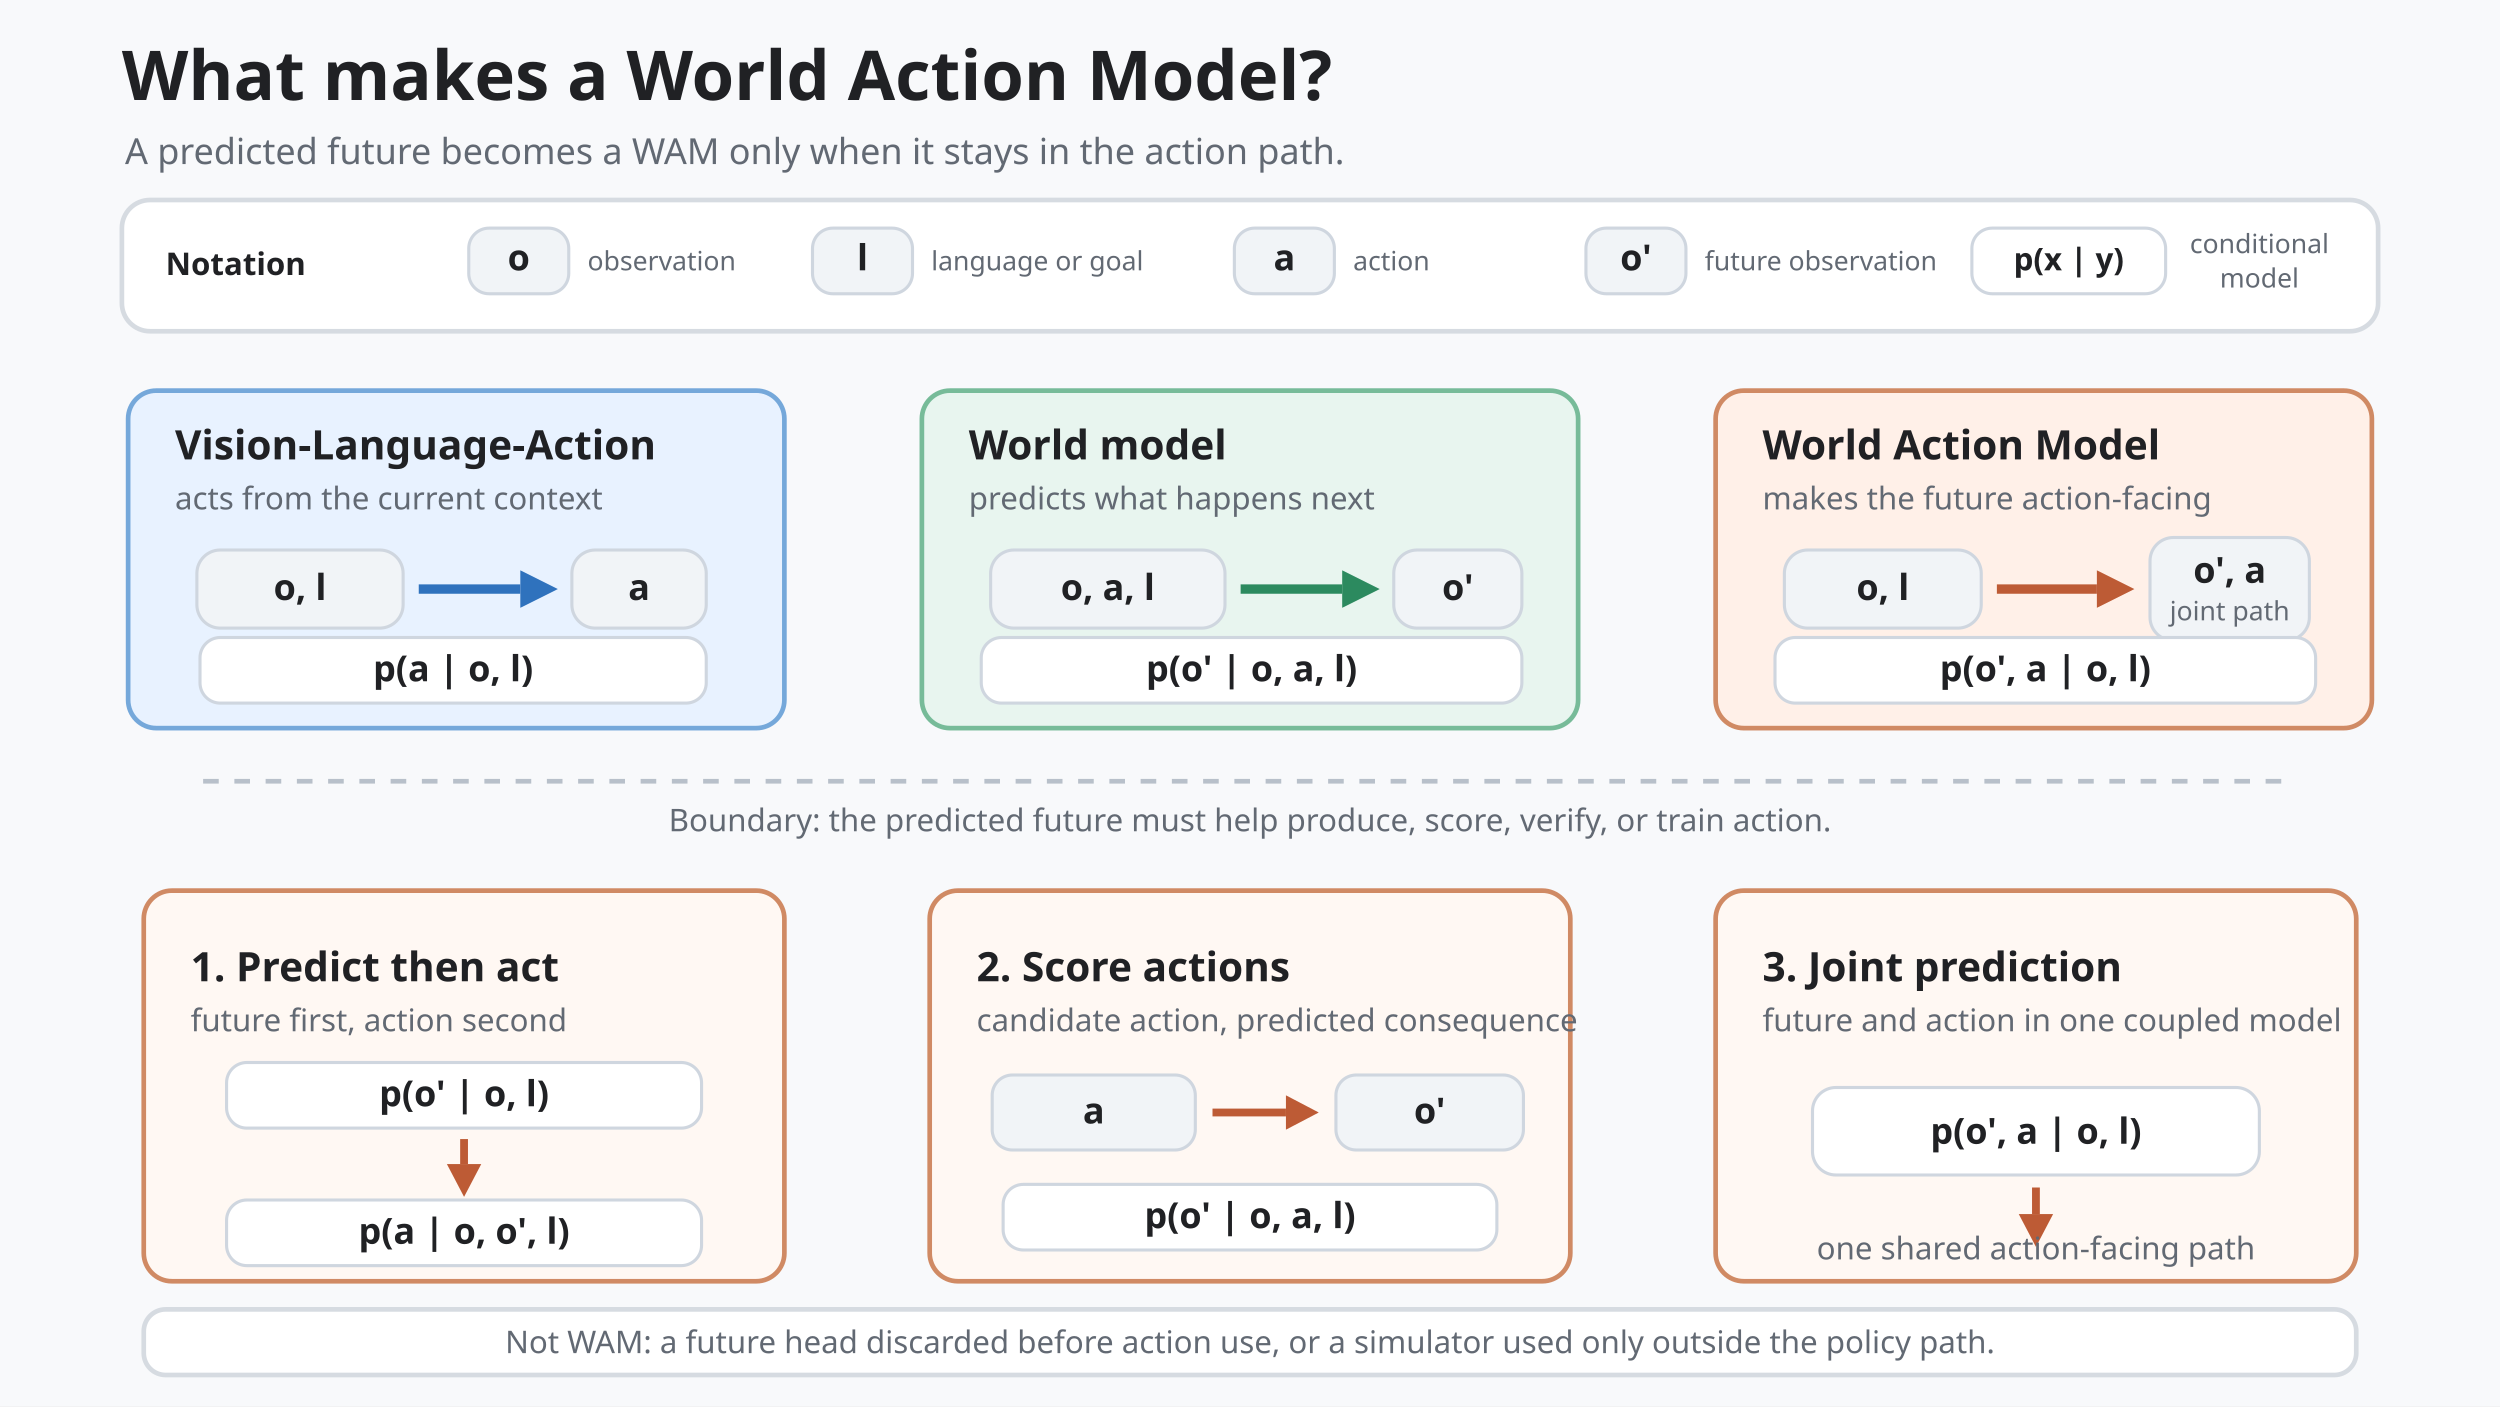
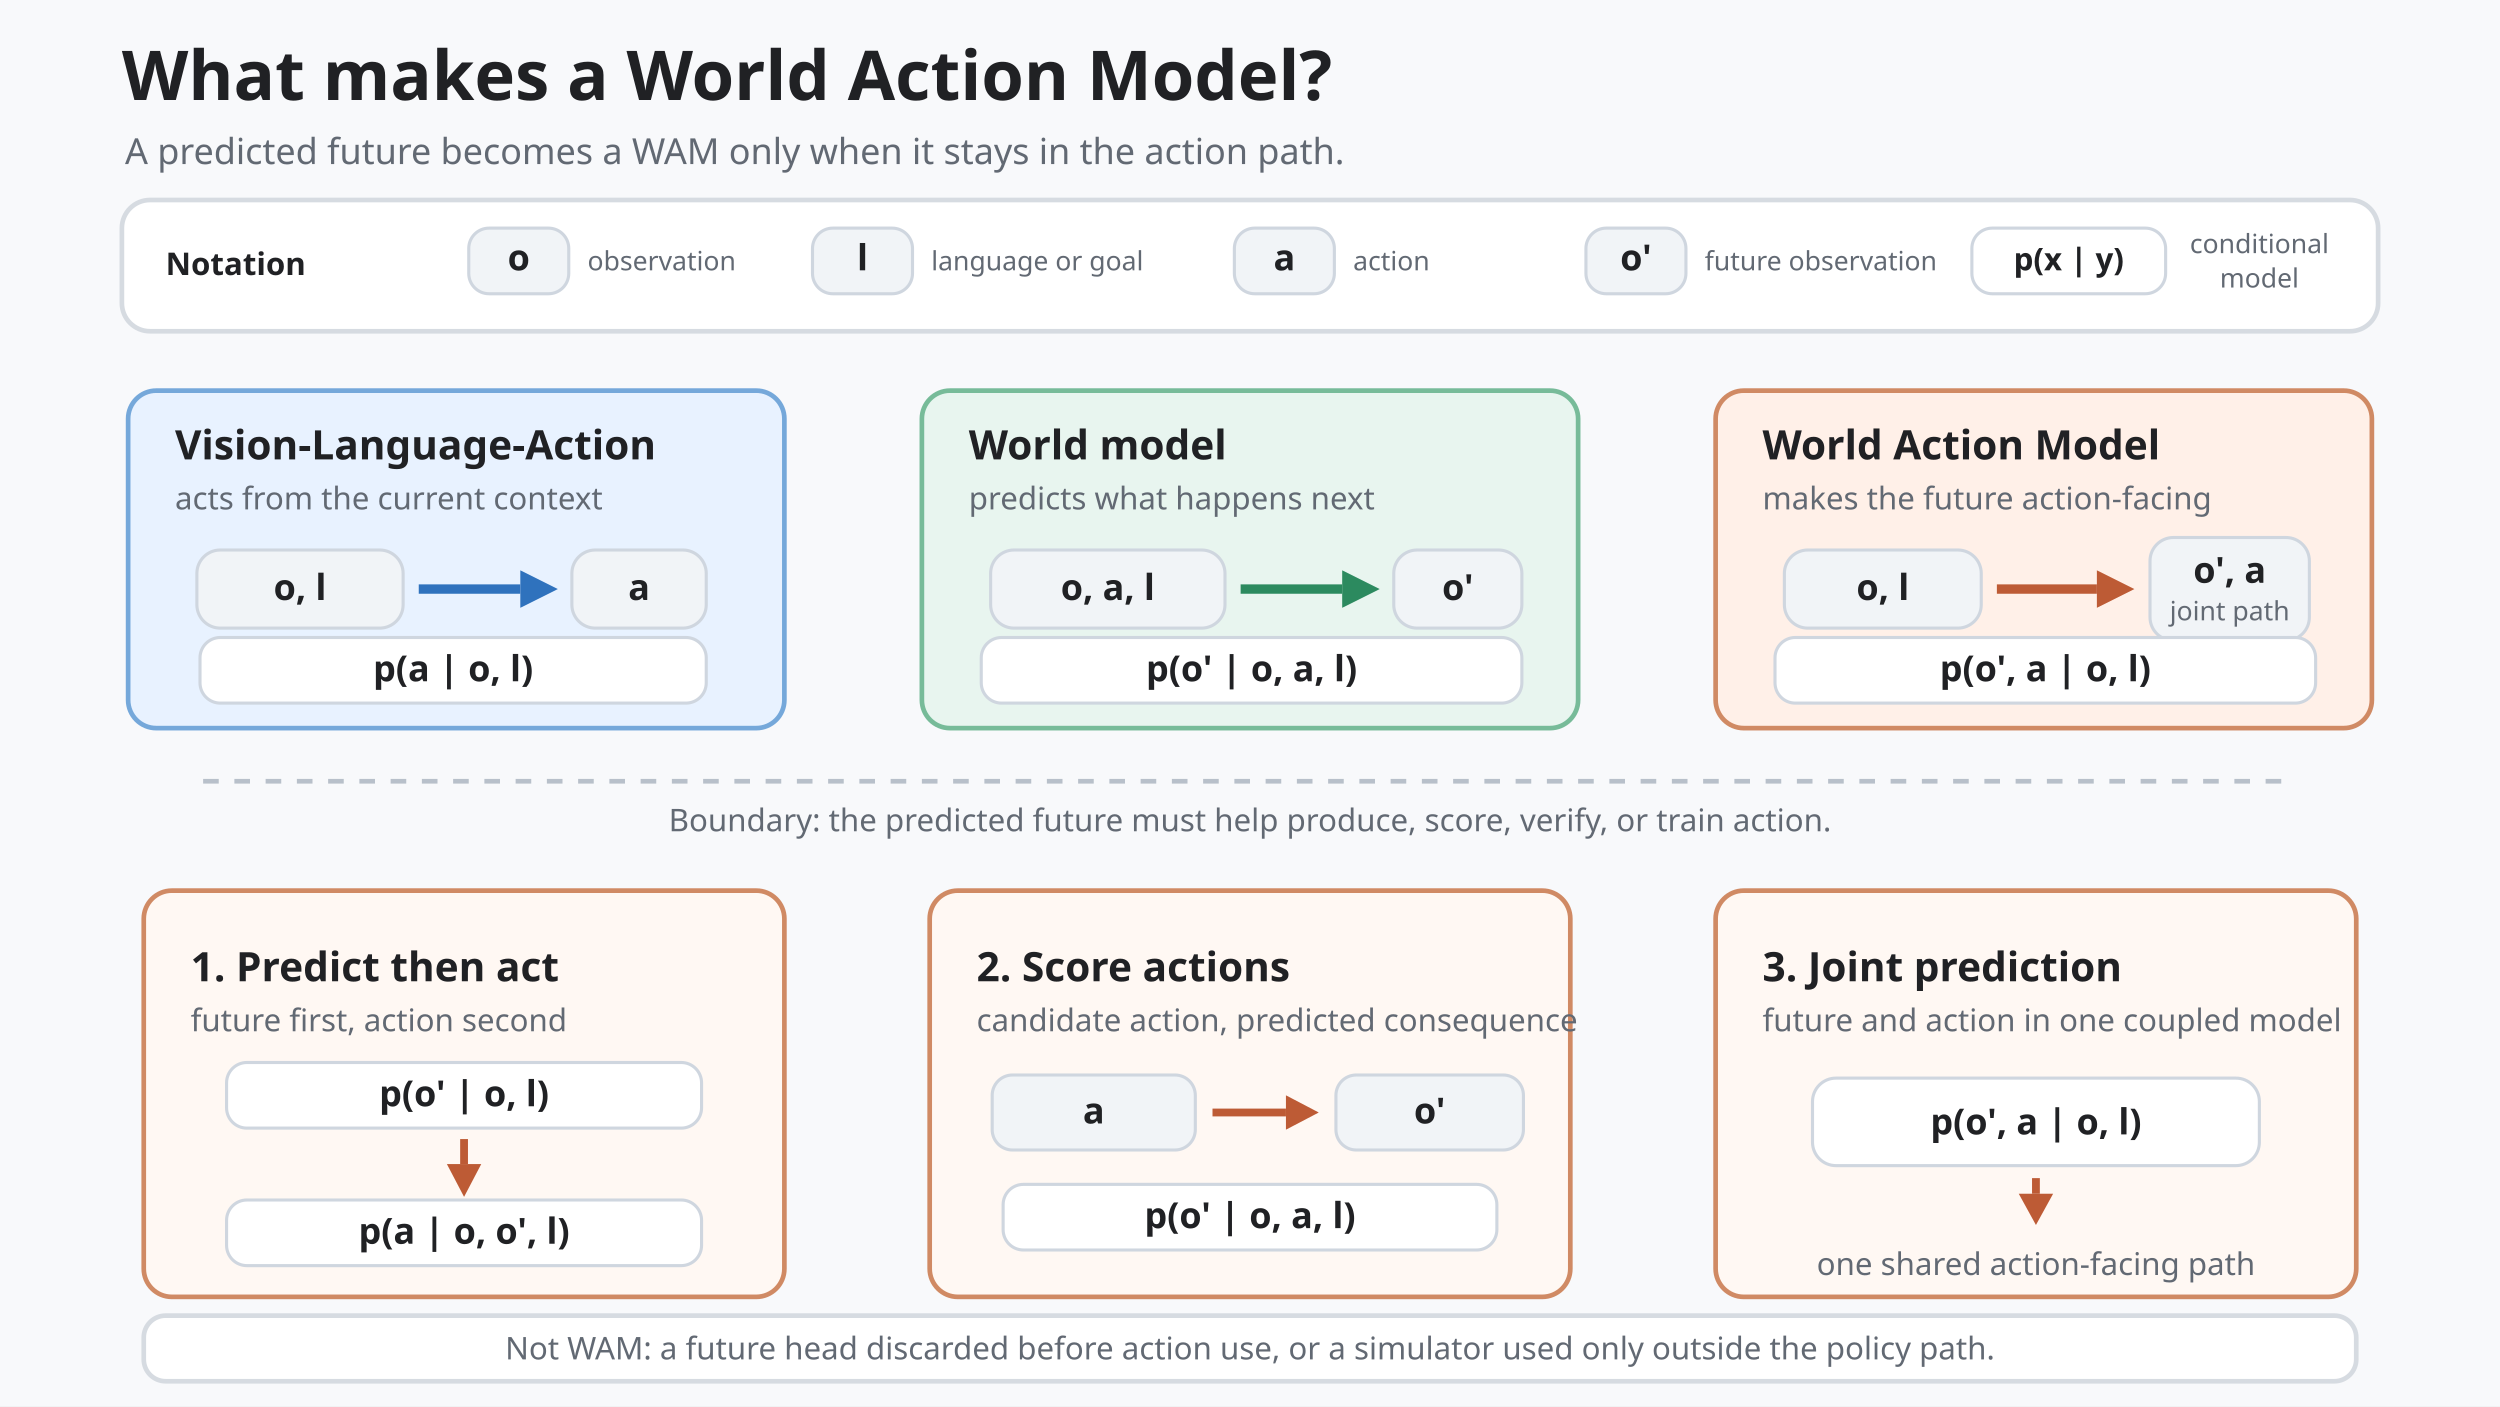
<svg xmlns="http://www.w3.org/2000/svg" viewBox="0 0 1600 900" role="img" aria-labelledby="title desc">
  <defs>
    <style>
      .bg { fill: #f8f9fb; }
      .panel { fill: #ffffff; stroke: #d6dbe1; stroke-width: 3; }
      .panel-blue { fill: #e8f2ff; stroke: #75a8da; stroke-width: 3; }
      .panel-green { fill: #e8f5ef; stroke: #77bb99; stroke-width: 3; }
      .panel-rust { fill: #fff0e8; stroke: #d08a64; stroke-width: 3; }
      .panel-wam { fill: #fff8f3; stroke: #d08a64; stroke-width: 3; }
      .chip { fill: #f1f4f7; stroke: #cfd6df; stroke-width: 2; }
      .formula { fill: #ffffff; stroke: #cfd6df; stroke-width: 2; }
      .ink { fill: #202124; font-family: "Comic Neue", "Comic Sans MS", ui-sans-serif, sans-serif; }
      .muted { fill: #626973; font-family: "Comic Neue", "Comic Sans MS", ui-sans-serif, sans-serif; }
      .rust { fill: #bd5b35; font-family: "Comic Neue", "Comic Sans MS", ui-sans-serif, sans-serif; }
      .title { font-size: 44px; font-weight: 700; }
      .subtitle { font-size: 23px; }
      .label { font-size: 26px; font-weight: 700; }
      .small { font-size: 20px; }
      .tiny { font-size: 17px; }
      .math { font-size: 23px; font-weight: 700; }
      .legend-head { font-size: 20px; font-weight: 700; }
      .legend-text { font-size: 17px; }
      .dash { fill: none; stroke: #b8c0ca; stroke-width: 3; stroke-dasharray: 10 10; }
      .shaft { fill: none; stroke: #9aa5b1; stroke-width: 7; stroke-linecap: butt; }
      .shaft-blue { fill: none; stroke: #2f72bd; stroke-width: 6; stroke-linecap: butt; }
      .shaft-green { fill: none; stroke: #2c8a5f; stroke-width: 6; stroke-linecap: butt; }
      .shaft-rust { fill: none; stroke: #bd5b35; stroke-width: 6; stroke-linecap: butt; }
      .thin { stroke-width: 5; }
      .head { fill: #9aa5b1; }
      .head-blue { fill: #2f72bd; }
      .head-green { fill: #2c8a5f; }
      .head-rust { fill: #bd5b35; }
    </style>
  </defs>
  <rect class="bg" width="1600" height="900" />
  <text x="78" y="64" class="ink title">What makes a World Action Model?</text>
  <text x="80" y="105" class="muted subtitle">A predicted future becomes a WAM only when it stays in the action path.</text>
  <rect x="78" y="128" width="1444" height="84" rx="18" class="panel" />
  <text x="106" y="176" class="ink legend-head">Notation</text>
  <rect x="300" y="146" width="64" height="42" rx="13" class="chip" />
  <text x="332" y="173" text-anchor="middle" class="ink math">o</text>
  <text x="376" y="173" class="muted legend-text">observation</text>
  <rect x="520" y="146" width="64" height="42" rx="13" class="chip" />
  <text x="552" y="173" text-anchor="middle" class="ink math">l</text>
  <text x="596" y="173" class="muted legend-text">language or goal</text>
  <rect x="790" y="146" width="64" height="42" rx="13" class="chip" />
  <text x="822" y="173" text-anchor="middle" class="ink math">a</text>
  <text x="866" y="173" class="muted legend-text">action</text>
  <rect x="1015" y="146" width="64" height="42" rx="13" class="chip" />
  <text x="1047" y="173" text-anchor="middle" class="ink math">o'</text>
  <text x="1091" y="173" class="muted legend-text">future observation</text>
  <rect x="1262" y="146" width="124" height="42" rx="13" class="formula" />
  <text x="1324" y="173" class="ink legend-head" text-anchor="middle">p(x | y)</text>
  <text x="1446" y="162" class="muted legend-text" text-anchor="middle">conditional</text>
  <text x="1446" y="184" class="muted legend-text" text-anchor="middle">model</text>
  <rect x="82" y="250" width="420" height="216" rx="18" class="panel-blue" />
  <text x="112" y="294" class="ink label">Vision-Language-Action</text>
  <text x="112" y="326" class="muted small">acts from the current context</text>
  <rect x="126" y="352" width="132" height="50" rx="15" class="chip" />
  <text x="192" y="384" text-anchor="middle" class="ink math">o, l</text>
  <path d="M 268 377 H 333" class="shaft-blue" />
  <polygon points="357,377 333,365 333,389" class="head-blue" />
  <rect x="366" y="352" width="86" height="50" rx="15" class="chip" />
  <text x="409" y="384" text-anchor="middle" class="ink math">a</text>
  <rect x="128" y="408" width="324" height="42" rx="13" class="formula" />
  <text x="290" y="436" text-anchor="middle" class="ink math">p(a | o, l)</text>
  <rect x="590" y="250" width="420" height="216" rx="18" class="panel-green" />
  <text x="620" y="294" class="ink label">World model</text>
  <text x="620" y="326" class="muted small">predicts what happens next</text>
  <rect x="634" y="352" width="150" height="50" rx="15" class="chip" />
  <text x="709" y="384" text-anchor="middle" class="ink math">o, a, l</text>
  <path d="M 794 377 H 859" class="shaft-green" />
  <polygon points="883,377 859,365 859,389" class="head-green" />
  <rect x="892" y="352" width="82" height="50" rx="15" class="chip" />
  <text x="933" y="384" text-anchor="middle" class="ink math">o'</text>
  <rect x="628" y="408" width="346" height="42" rx="13" class="formula" />
  <text x="801" y="436" text-anchor="middle" class="ink math">p(o' | o, a, l)</text>
  <rect x="1098" y="250" width="420" height="216" rx="18" class="panel-rust" />
  <text x="1128" y="294" class="ink label">World Action Model</text>
  <text x="1128" y="326" class="muted small">makes the future action-facing</text>
  <rect x="1142" y="352" width="126" height="50" rx="15" class="chip" />
  <text x="1205" y="384" text-anchor="middle" class="ink math">o, l</text>
  <path d="M 1278 377 H 1342" class="shaft-rust" />
  <polygon points="1366,377 1342,365 1342,389" class="head-rust" />
  <rect x="1376" y="344" width="102" height="66" rx="15" class="chip" />
  <text x="1427" y="373" text-anchor="middle" class="ink math">o', a</text>
  <text x="1427" y="397" text-anchor="middle" class="muted tiny">joint path</text>
  <rect x="1136" y="408" width="346" height="42" rx="13" class="formula" />
  <text x="1309" y="436" text-anchor="middle" class="ink math">p(o', a | o, l)</text>
  <path d="M 130 500 H 1470" class="dash" />
  <text x="800" y="532" text-anchor="middle" class="muted small">Boundary: the predicted future must help produce, score, verify, or train action.</text>
-   <rect x="92" y="570" width="410" height="250" rx="18" class="panel-wam" />
+   <rect x="92" y="570" width="410" height="260" rx="18" class="panel-wam" />
  <text x="122" y="628" class="ink label">1. Predict then act</text>
  <text x="122" y="660" class="muted small">future first, action second</text>
  <rect x="145" y="680" width="304" height="42" rx="13" class="formula" />
  <text x="297" y="708" text-anchor="middle" class="ink math">p(o' | o, l)</text>
  <path d="M 297 729 V 745" class="shaft-rust thin" />
  <polygon points="297,766 286,745 308,745" class="head-rust" />
  <rect x="145" y="768" width="304" height="42" rx="13" class="formula" />
  <text x="297" y="796" text-anchor="middle" class="ink math">p(a | o, o', l)</text>
-   <rect x="595" y="570" width="410" height="250" rx="18" class="panel-wam" />
+   <rect x="595" y="570" width="410" height="260" rx="18" class="panel-wam" />
  <text x="625" y="628" class="ink label">2. Score actions</text>
  <text x="625" y="660" class="muted small">candidate action, predicted consequence</text>
  <rect x="635" y="688" width="130" height="48" rx="13" class="chip" />
  <text x="700" y="719" text-anchor="middle" class="ink math">a</text>
  <path d="M 776 712 H 823" class="shaft-rust thin" />
  <polygon points="844,712 823,701 823,723" class="head-rust" />
  <rect x="855" y="688" width="120" height="48" rx="13" class="chip" />
  <text x="915" y="719" text-anchor="middle" class="ink math">o'</text>
  <rect x="642" y="758" width="316" height="42" rx="13" class="formula" />
  <text x="800" y="786" text-anchor="middle" class="ink math">p(o' | o, a, l)</text>
-   <rect x="1098" y="570" width="410" height="250" rx="18" class="panel-wam" />
+   <rect x="1098" y="570" width="410" height="260" rx="18" class="panel-wam" />
  <text x="1128" y="628" class="ink label">3. Joint prediction</text>
  <text x="1128" y="660" class="muted small">future and action in one coupled model</text>
-   <rect x="1160" y="696" width="286" height="56" rx="15" class="formula" />
-   <text x="1303" y="732" text-anchor="middle" class="ink math">p(o', a | o, l)</text>
-   <path d="M 1303 760 V 777" class="shaft-rust thin" />
-   <polygon points="1303,798 1292,777 1314,777" class="head-rust" />
-   <text x="1303" y="806" text-anchor="middle" class="muted small">one shared action-facing path</text>
-   <rect x="92" y="838" width="1416" height="42" rx="14" class="panel" />
-   <text x="800" y="866" text-anchor="middle" class="muted small">Not WAM: a future head discarded before action use, or a simulator used only outside the policy path.</text>
+   <rect x="1160" y="690" width="286" height="56" rx="15" class="formula" />
+   <text x="1303" y="726" text-anchor="middle" class="ink math">p(o', a | o, l)</text>
+   <path d="M 1303 754 V 764" class="shaft-rust thin" />
+   <polygon points="1303,784 1292,764 1314,764" class="head-rust" />
+   <text x="1303" y="816" text-anchor="middle" class="muted small">one shared action-facing path</text>
+   <rect x="92" y="842" width="1416" height="42" rx="14" class="panel" />
+   <text x="800" y="870" text-anchor="middle" class="muted small">Not WAM: a future head discarded before action use, or a simulator used only outside the policy path.</text>
</svg>
